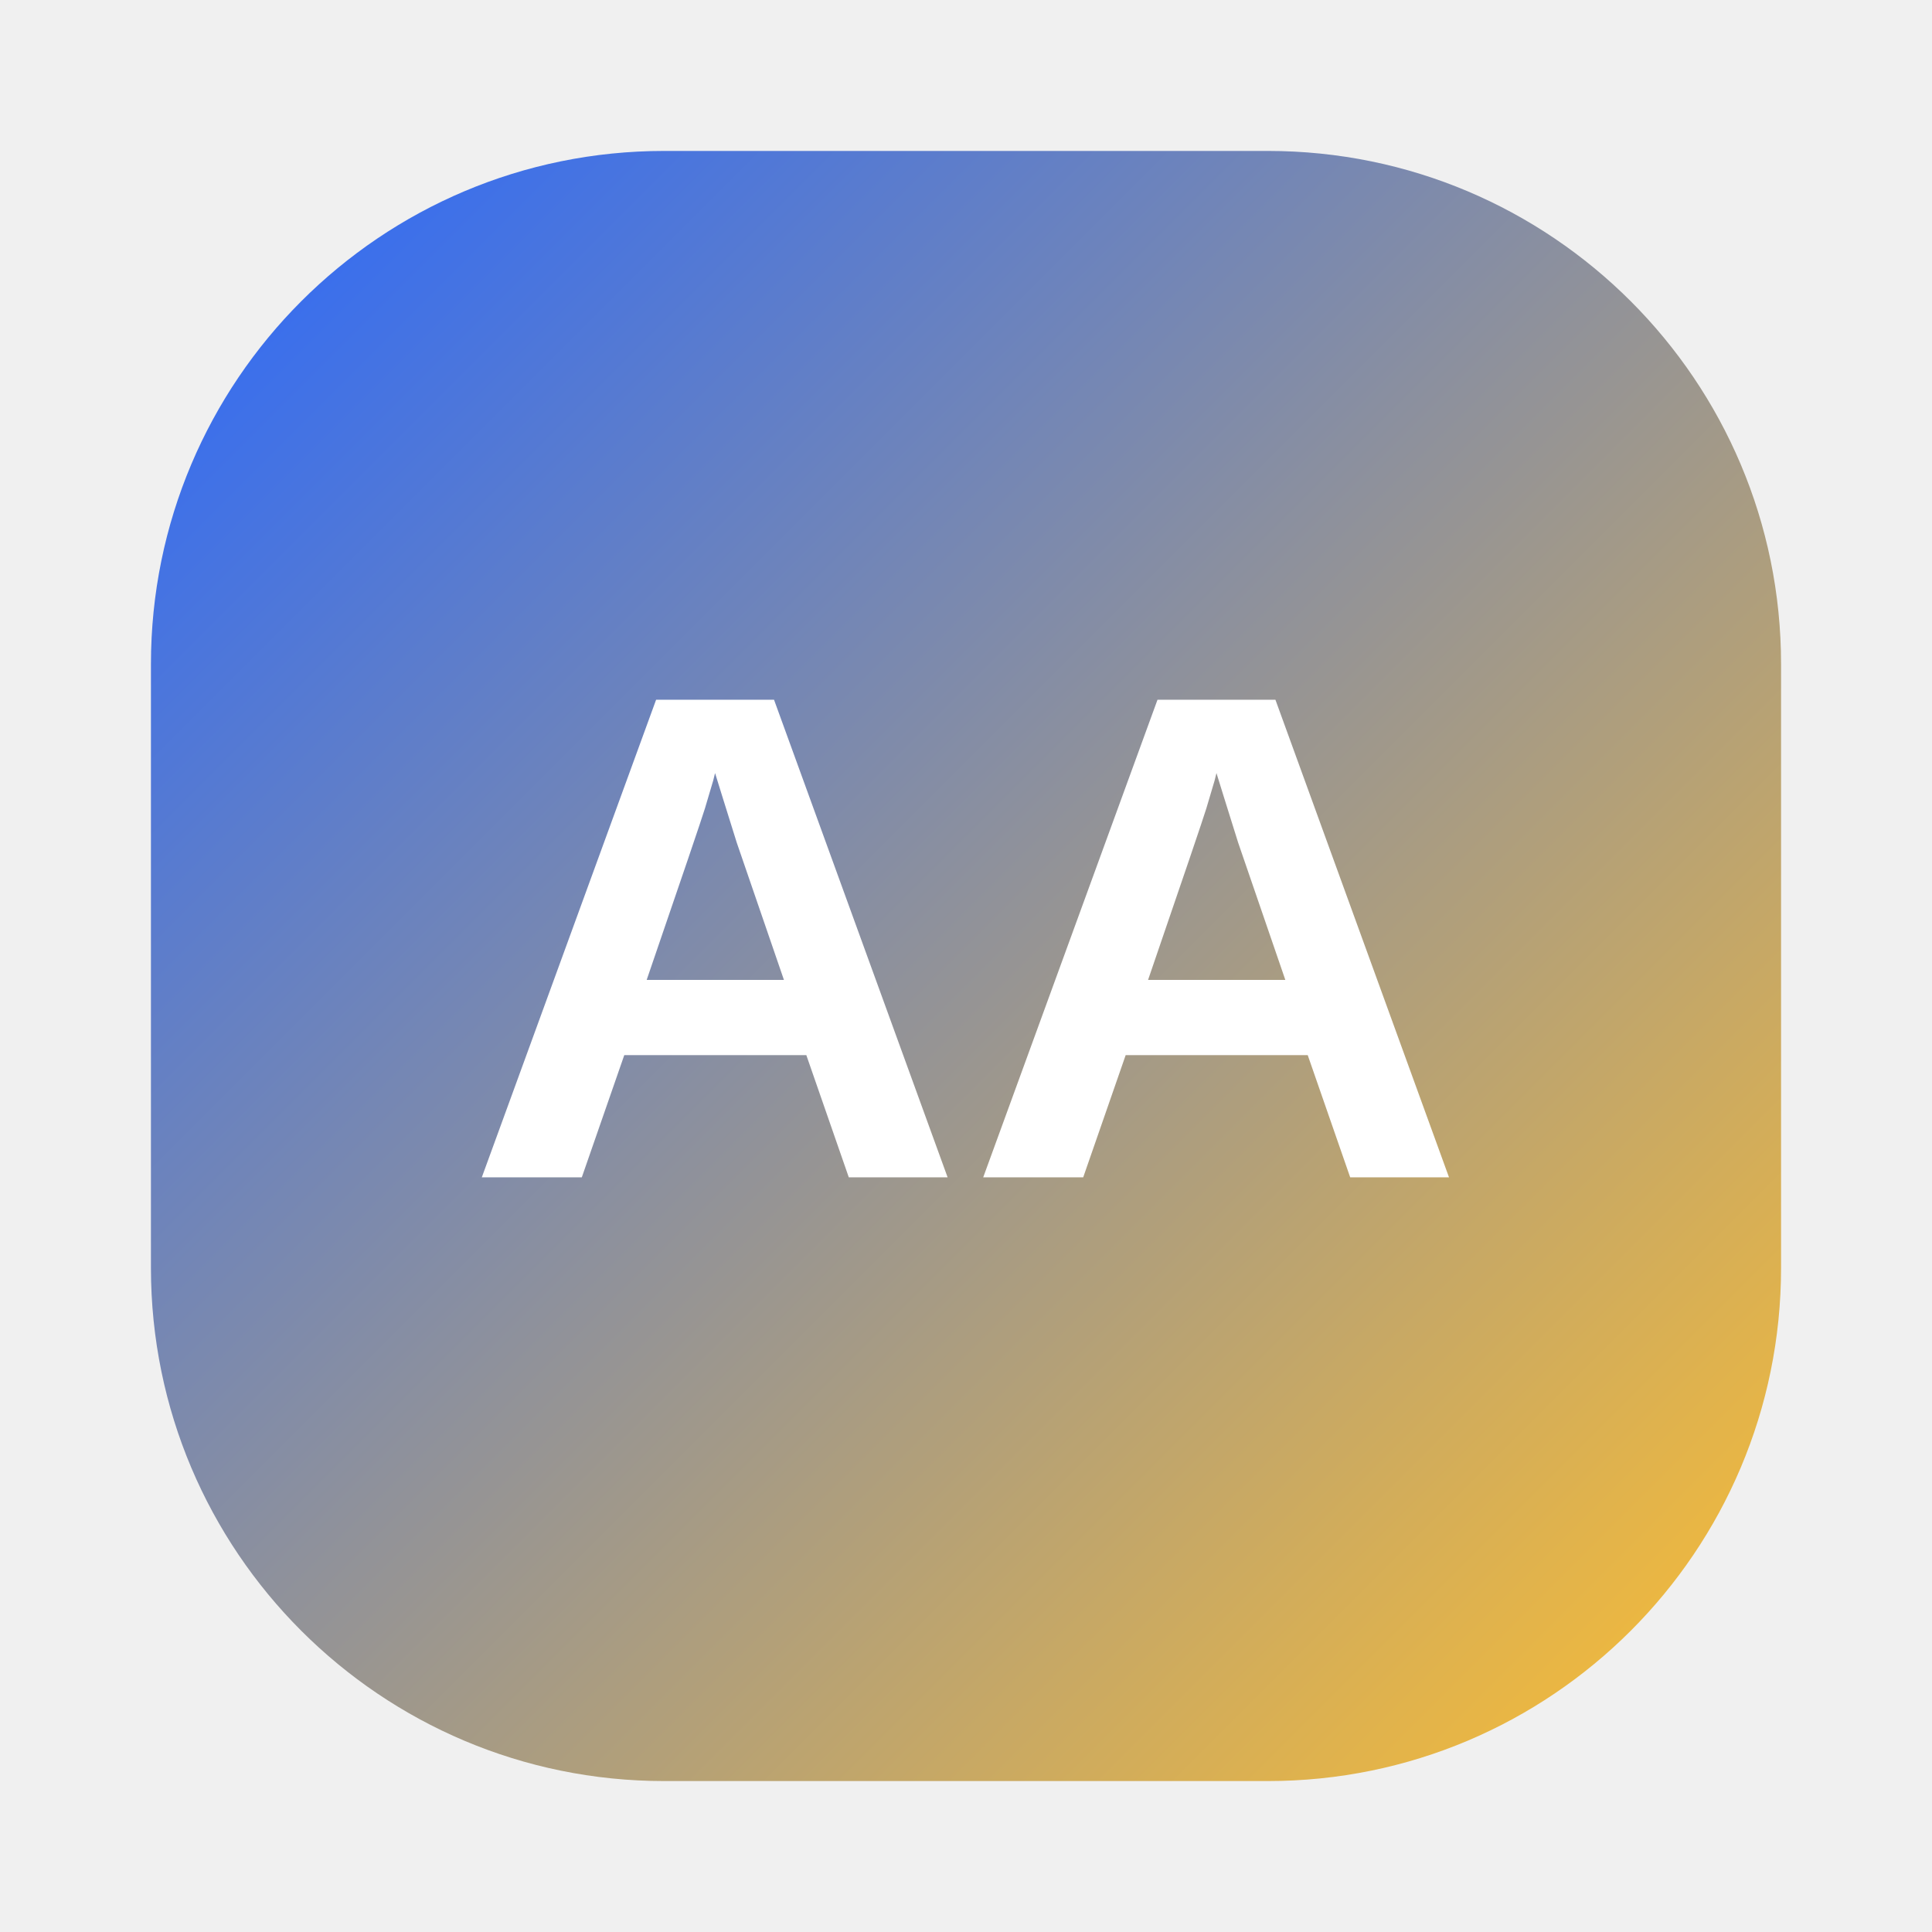
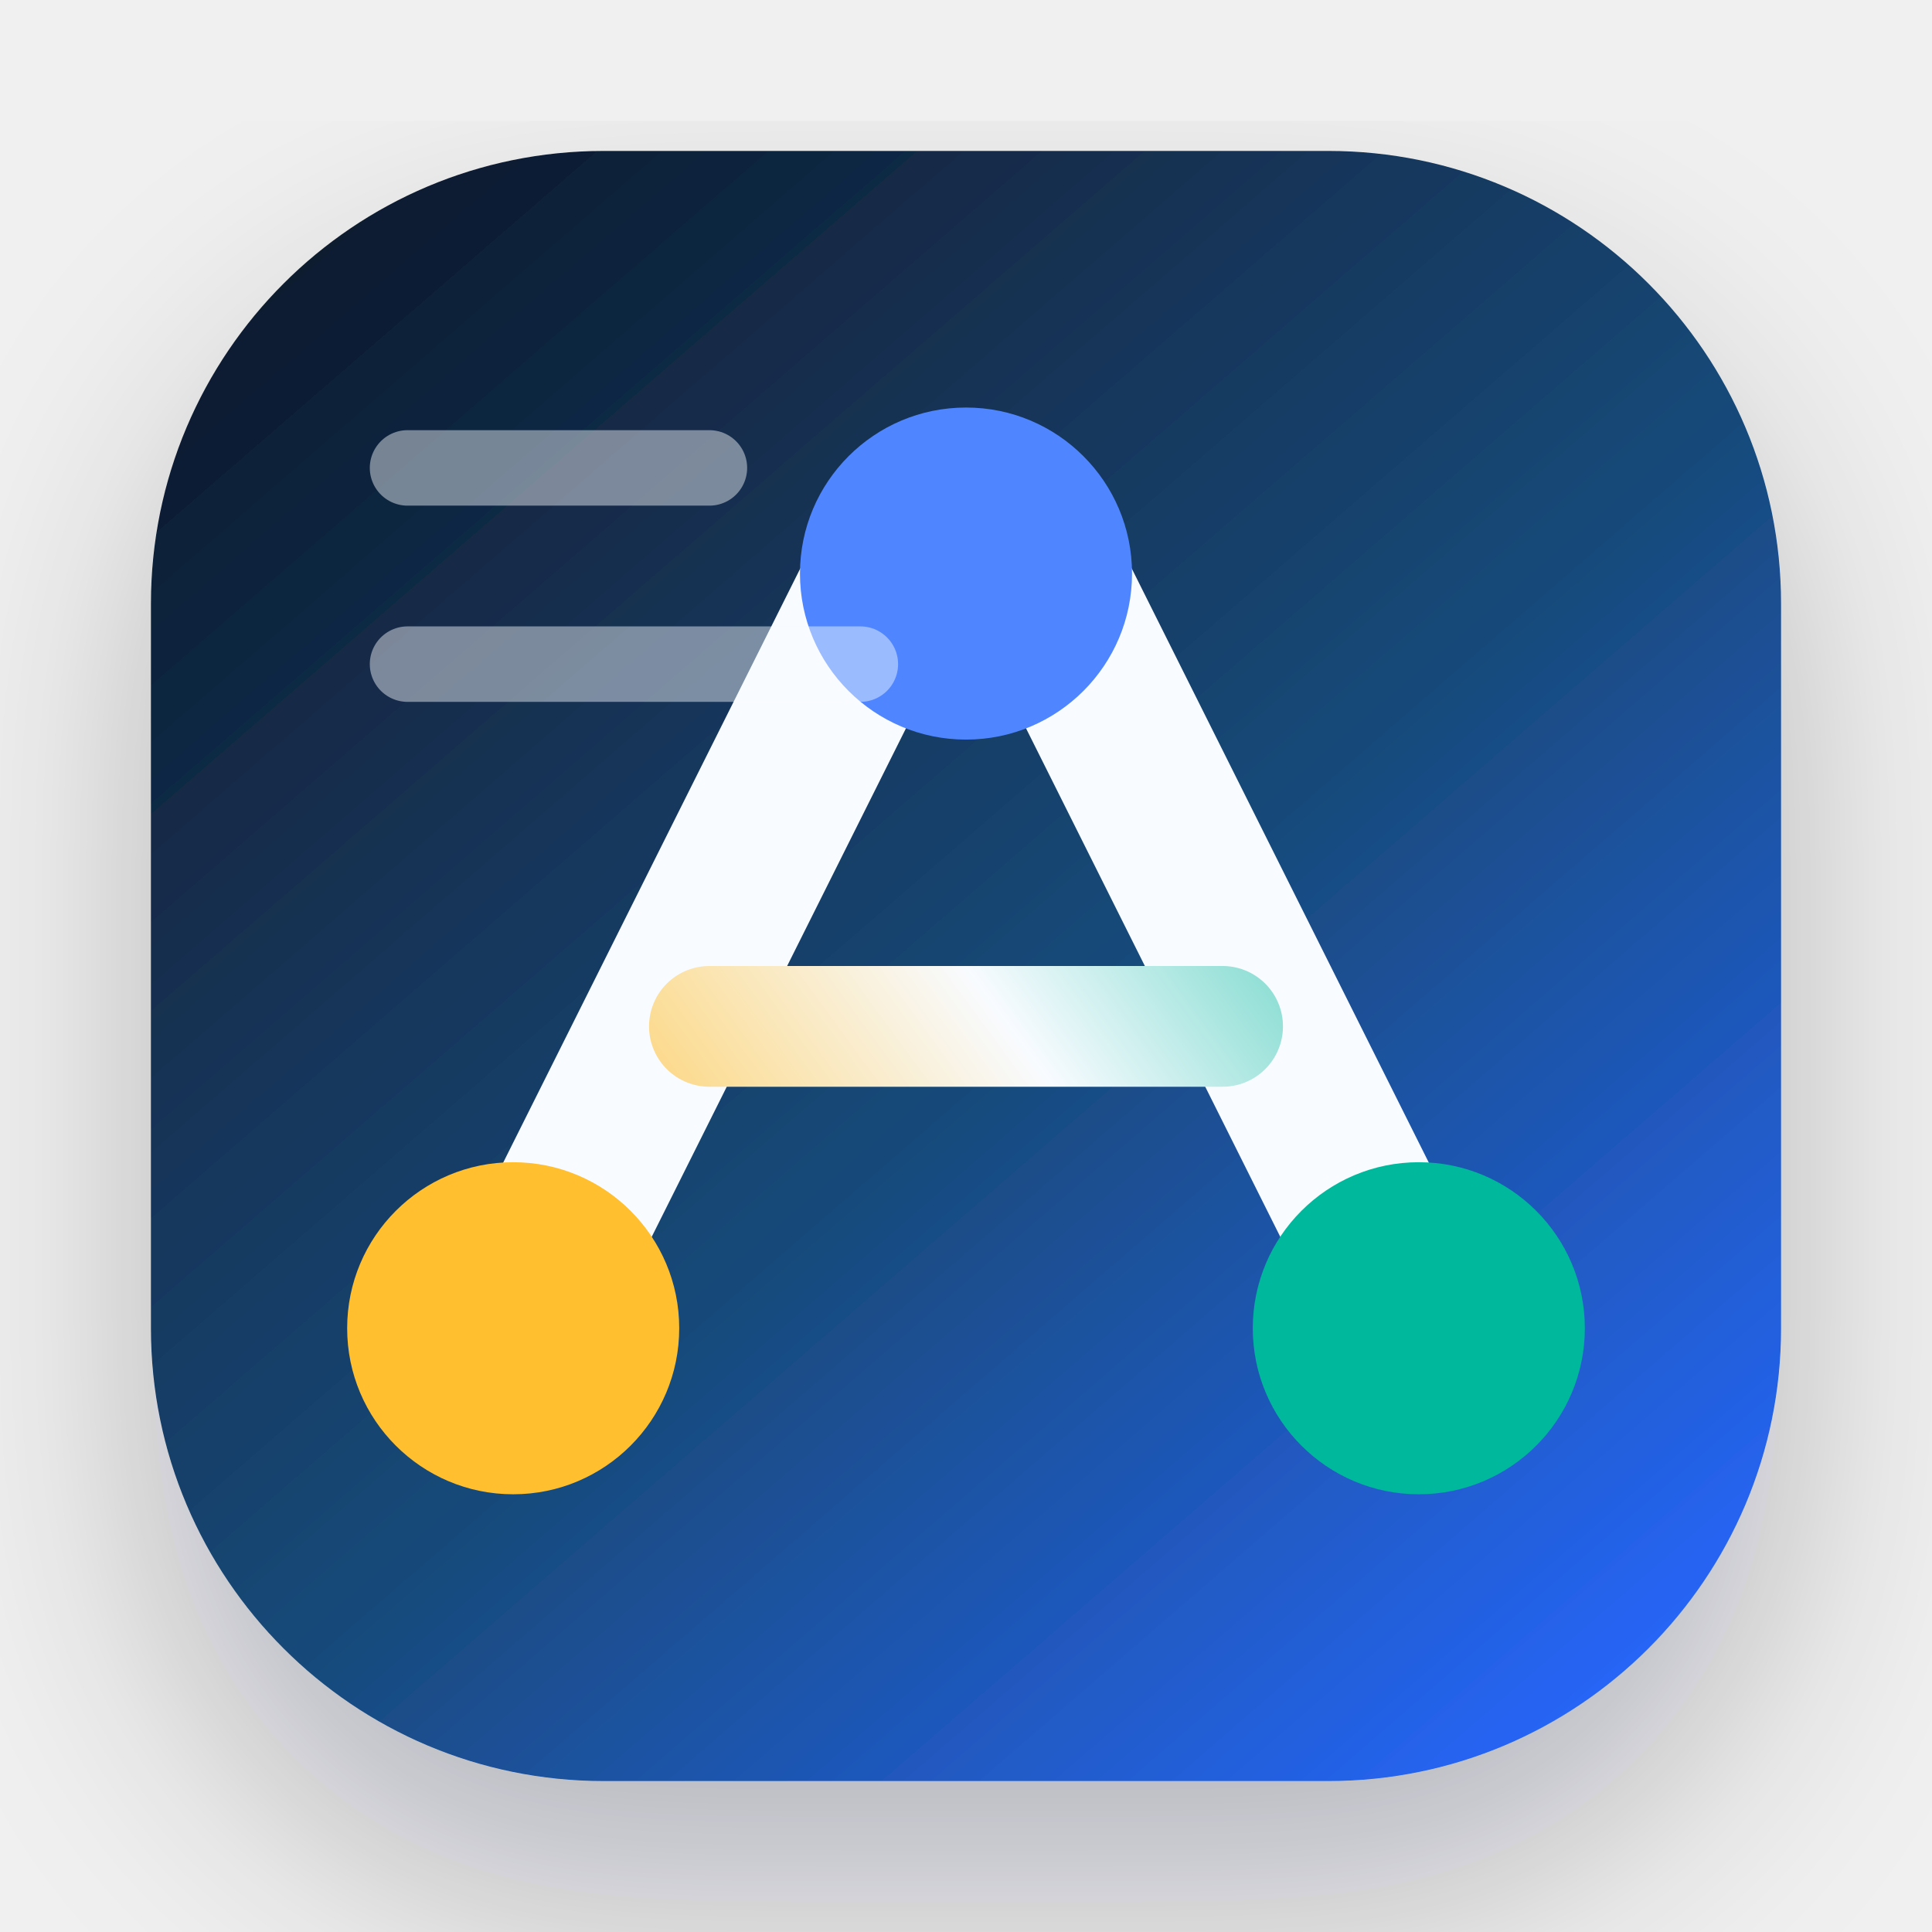
- <svg xmlns="http://www.w3.org/2000/svg" width="128" height="128" viewBox="0 0 128 128">
+ <svg xmlns="http://www.w3.org/2000/svg" width="128" height="128" viewBox="0 0 128 128" role="img" aria-label="AutoAppDev logo">
  <defs>
-     <linearGradient id="g" x1="0" y1="0" x2="1" y2="1">
-       <stop offset="0" stop-color="#2767ff" />
-       <stop offset="1" stop-color="#ffbf2f" />
+     <linearGradient id="bg" x1="18" y1="12" x2="108" y2="116" gradientUnits="userSpaceOnUse">
+       <stop offset="0" stop-color="#0e1729" />
+       <stop offset="0.55" stop-color="#184a7a" />
+       <stop offset="1" stop-color="#2767ff" />
    </linearGradient>
+     <linearGradient id="bridge" x1="34" y1="86" x2="94" y2="42" gradientUnits="userSpaceOnUse">
+       <stop offset="0" stop-color="#ffbf2f" />
+       <stop offset="0.5" stop-color="#f8fbff" />
+       <stop offset="1" stop-color="#00b89c" />
+     </linearGradient>
+     <filter id="soft" x="-20%" y="-20%" width="140%" height="140%">
+       <feDropShadow dx="0" dy="8" stdDeviation="8" flood-color="#07111f" flood-opacity="0.24" />
+     </filter>
  </defs>
-   <rect x="10" y="10" width="108" height="108" rx="34" fill="url(#g)" />
-   <text x="64" y="78" font-family="ui-rounded, system-ui, -apple-system, Segoe UI, Arial" font-size="46" font-weight="900" text-anchor="middle" fill="#fff">AA</text>
+   <rect x="10" y="10" width="108" height="108" rx="30" fill="url(#bg)" filter="url(#soft)" />
+   <path d="M34 88L58 40c2-4 10-4 12 0l24 48" fill="none" stroke="#f8fbff" stroke-width="11" stroke-linecap="round" stroke-linejoin="round" />
+   <path d="M47 68h34" fill="none" stroke="url(#bridge)" stroke-width="8" stroke-linecap="round" />
+   <circle cx="34" cy="88" r="11" fill="#ffbf2f" />
+   <circle cx="64" cy="38" r="11" fill="#4f86ff" />
+   <circle cx="94" cy="88" r="11" fill="#00b89c" />
+   <path d="M27 31h20M27 44h30" fill="none" stroke="#f8fbff" stroke-width="5" stroke-linecap="round" opacity="0.45" />
</svg>
